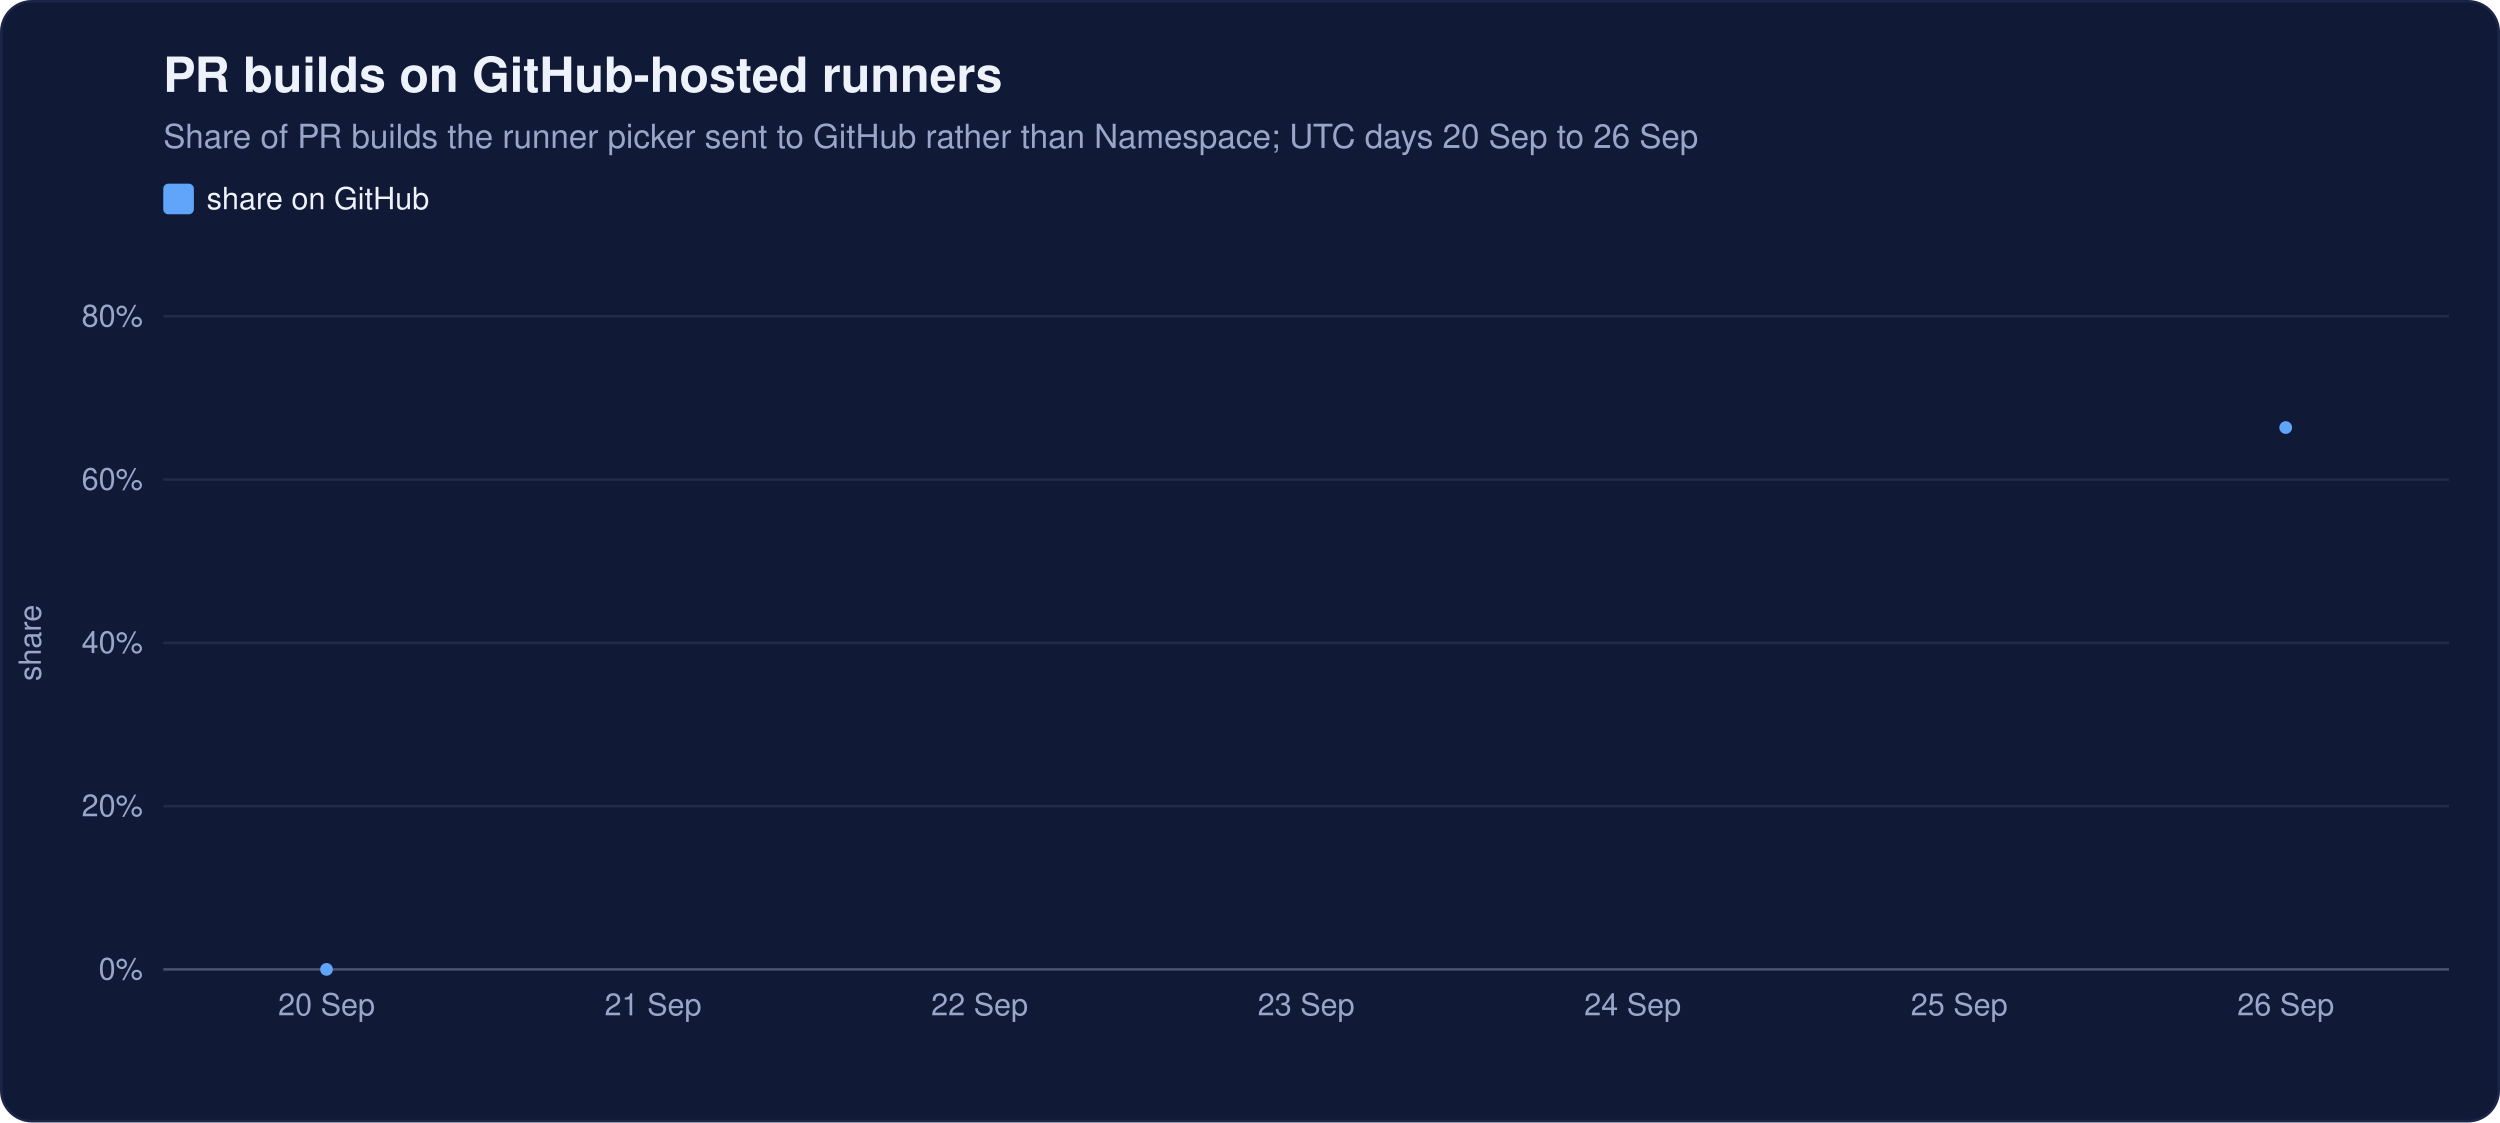
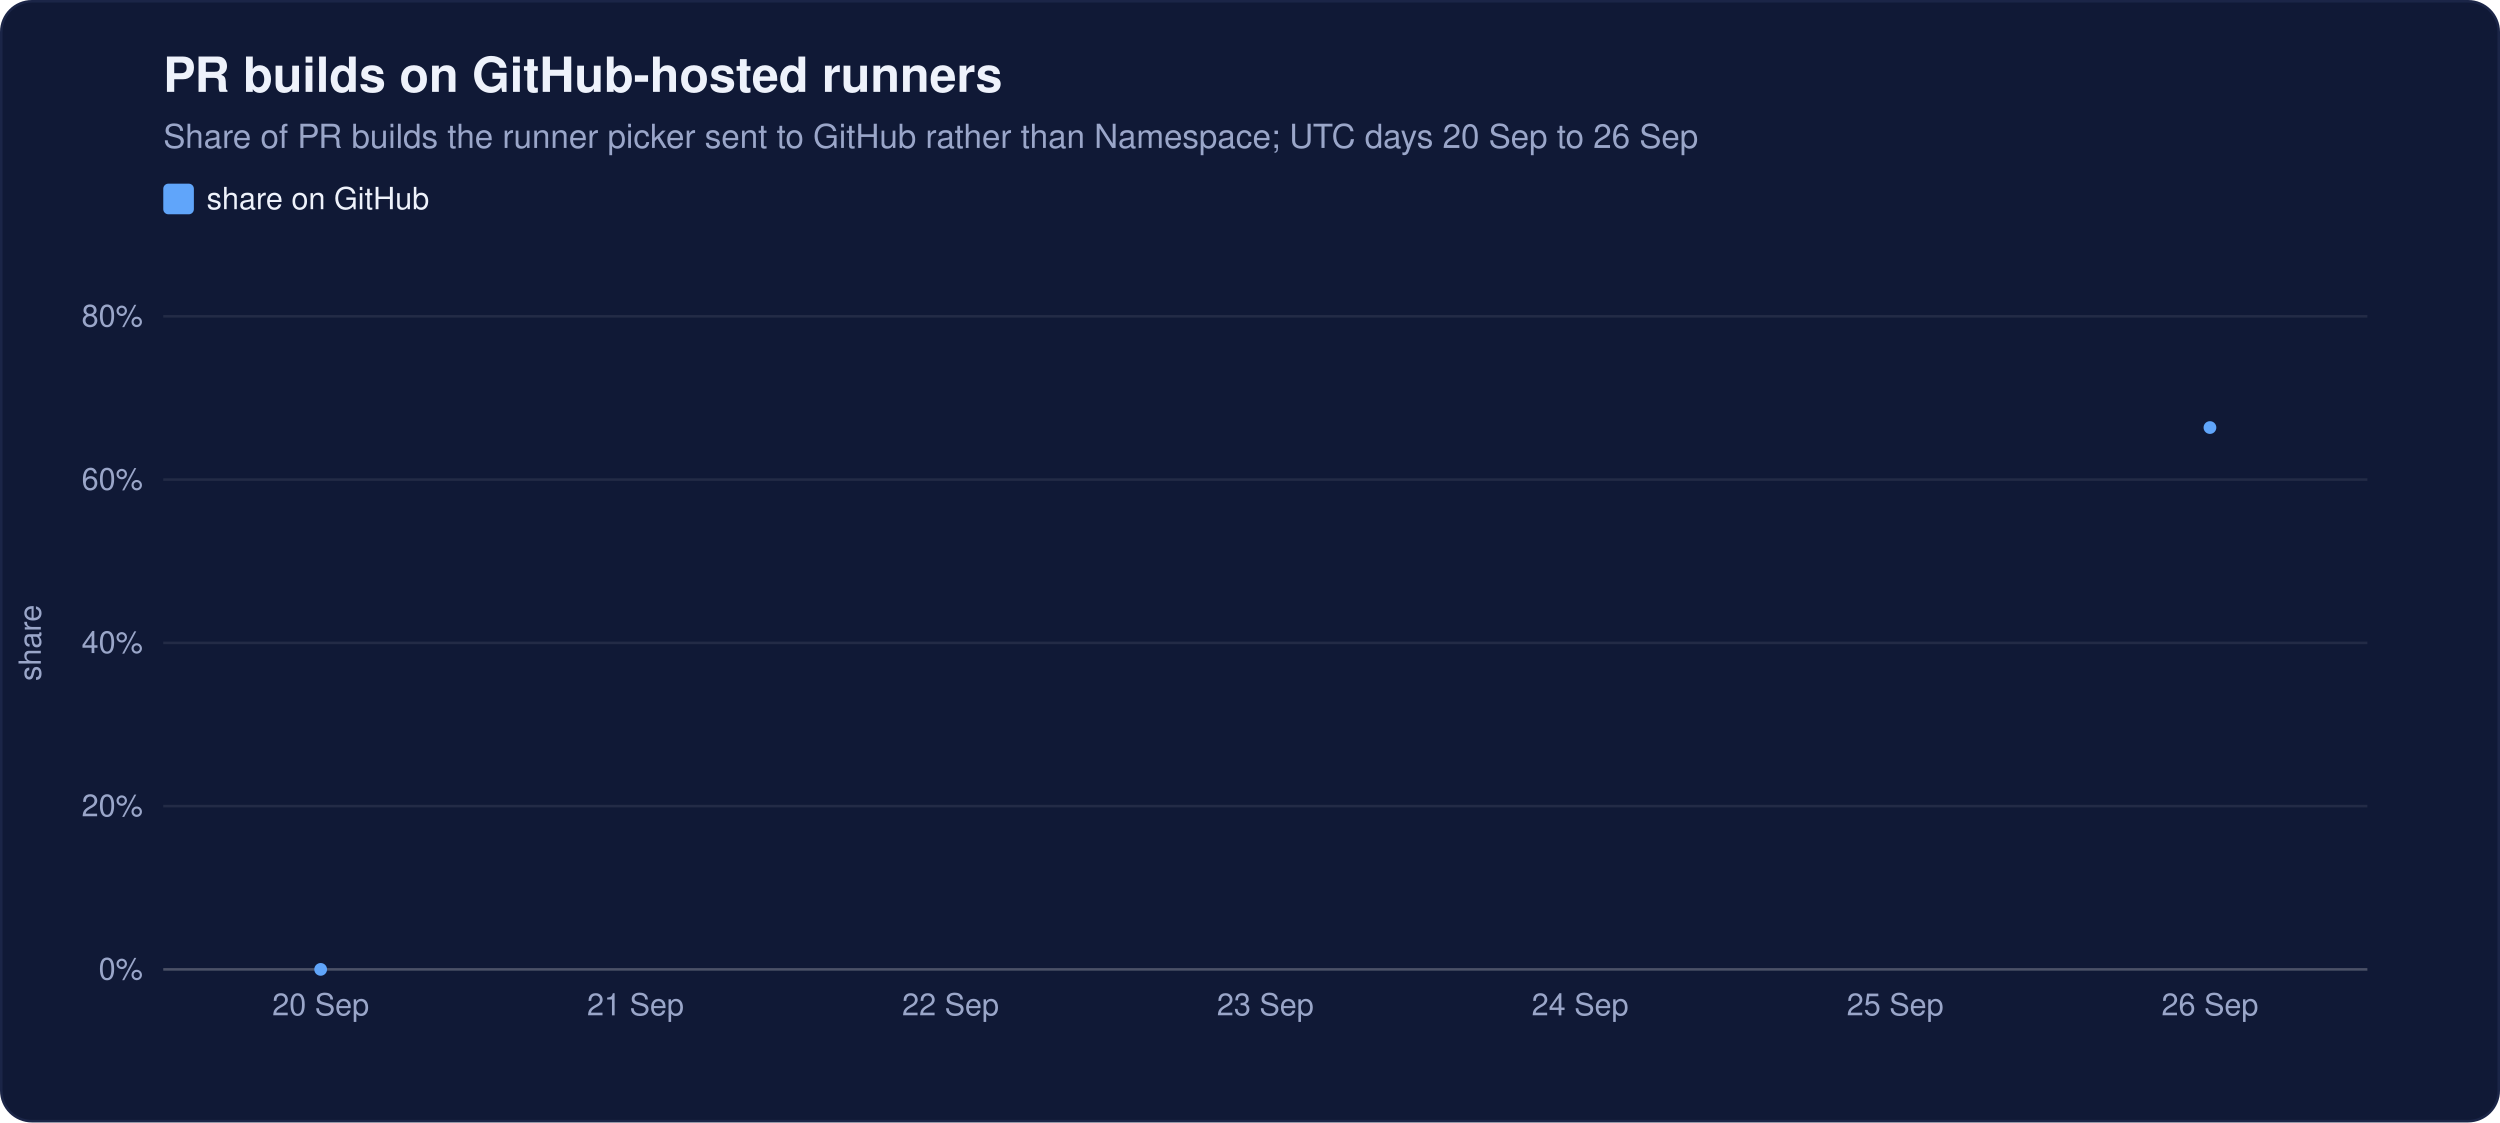
<svg xmlns="http://www.w3.org/2000/svg" viewBox="0 0 980 440" role="img">
  <style>text{font-family:'Helvetica Neue',Helvetica,Arial,'Liberation Sans',sans-serif;fill:#eef2fb}.title{font-size:19.0px;font-weight:600}.subtitle{font-size:13.0px;fill:#9aa6c9}.tick{font-size:12.0px;fill:#9aa6c9}.grid{stroke:rgba(255,255,255,0.08);stroke-width:1.0}.axis{stroke:rgba(255,255,255,0.18);stroke-width:1.0}.legend{font-size:12.0px;fill:#eef2fb}.note{font-size:11.0px;fill:#9aa6c9}</style>
  <rect x="0.5" y="0.5" width="979" height="439" rx="12.0" fill="#101936" stroke="#1b2547" stroke-width="1.0" />
  <text class="title" x="64" y="36">PR builds on GitHub-hosted runners</text>
  <text class="subtitle" x="64" y="58">Share of PR builds the runner picker sent to GitHub rather than Namespace; UTC days 20 Sep to 26 Sep</text>
-   <line class="grid" x1="64" x2="960" y1="380.0" y2="380.0" />
+   <line class="grid" x1="64" x2="928" y1="380.0" y2="380.0" />
  <text class="tick" x="56" y="384.0" text-anchor="end">0%</text>
-   <line class="grid" x1="64" x2="960" y1="316.0" y2="316.0" />
+   <line class="grid" x1="64" x2="928" y1="316.0" y2="316.0" />
  <text class="tick" x="56" y="320.0" text-anchor="end">20%</text>
-   <line class="grid" x1="64" x2="960" y1="252.0" y2="252.0" />
+   <line class="grid" x1="64" x2="928" y1="252.0" y2="252.0" />
  <text class="tick" x="56" y="256.0" text-anchor="end">40%</text>
-   <line class="grid" x1="64" x2="960" y1="188.0" y2="188.0" />
+   <line class="grid" x1="64" x2="928" y1="188.0" y2="188.0" />
  <text class="tick" x="56" y="192.0" text-anchor="end">60%</text>
-   <line class="grid" x1="64" x2="960" y1="124.0" y2="124.0" />
+   <line class="grid" x1="64" x2="928" y1="124.0" y2="124.0" />
  <text class="tick" x="56" y="128.0" text-anchor="end">80%</text>
  <text class="tick" transform="translate(16,252) rotate(-90)" text-anchor="middle">share</text>
-   <text class="tick" x="128.0" y="398" text-anchor="middle">20 Sep</text>
-   <text class="tick" x="256.0" y="398" text-anchor="middle">21 Sep</text>
-   <text class="tick" x="384.0" y="398" text-anchor="middle">22 Sep</text>
-   <text class="tick" x="512.0" y="398" text-anchor="middle">23 Sep</text>
-   <text class="tick" x="640.0" y="398" text-anchor="middle">24 Sep</text>
-   <text class="tick" x="768.0" y="398" text-anchor="middle">25 Sep</text>
-   <text class="tick" x="896.0" y="398" text-anchor="middle">26 Sep</text>
-   <line class="axis" x1="64" x2="960" y1="380" y2="380" />
-   <circle cx="128.0" cy="380.0" r="2.5" fill="#60a5fa" />
-   <circle cx="896.0" cy="167.6" r="2.5" fill="#60a5fa" />
+   <text class="tick" x="125.7" y="398" text-anchor="middle">20 Sep</text>
+   <text class="tick" x="249.1" y="398" text-anchor="middle">21 Sep</text>
+   <text class="tick" x="372.6" y="398" text-anchor="middle">22 Sep</text>
+   <text class="tick" x="496.0" y="398" text-anchor="middle">23 Sep</text>
+   <text class="tick" x="619.4" y="398" text-anchor="middle">24 Sep</text>
+   <text class="tick" x="742.9" y="398" text-anchor="middle">25 Sep</text>
+   <text class="tick" x="866.3" y="398" text-anchor="middle">26 Sep</text>
+   <line class="axis" x1="64" x2="928" y1="380" y2="380" />
+   <circle cx="125.7" cy="380.0" r="2.5" fill="#60a5fa" />
+   <circle cx="866.3" cy="167.6" r="2.5" fill="#60a5fa" />
  <rect x="64" y="72" width="12" height="12" rx="2" fill="#60a5fa" />
  <text class="legend" x="81" y="82">share on GitHub</text>
</svg>
